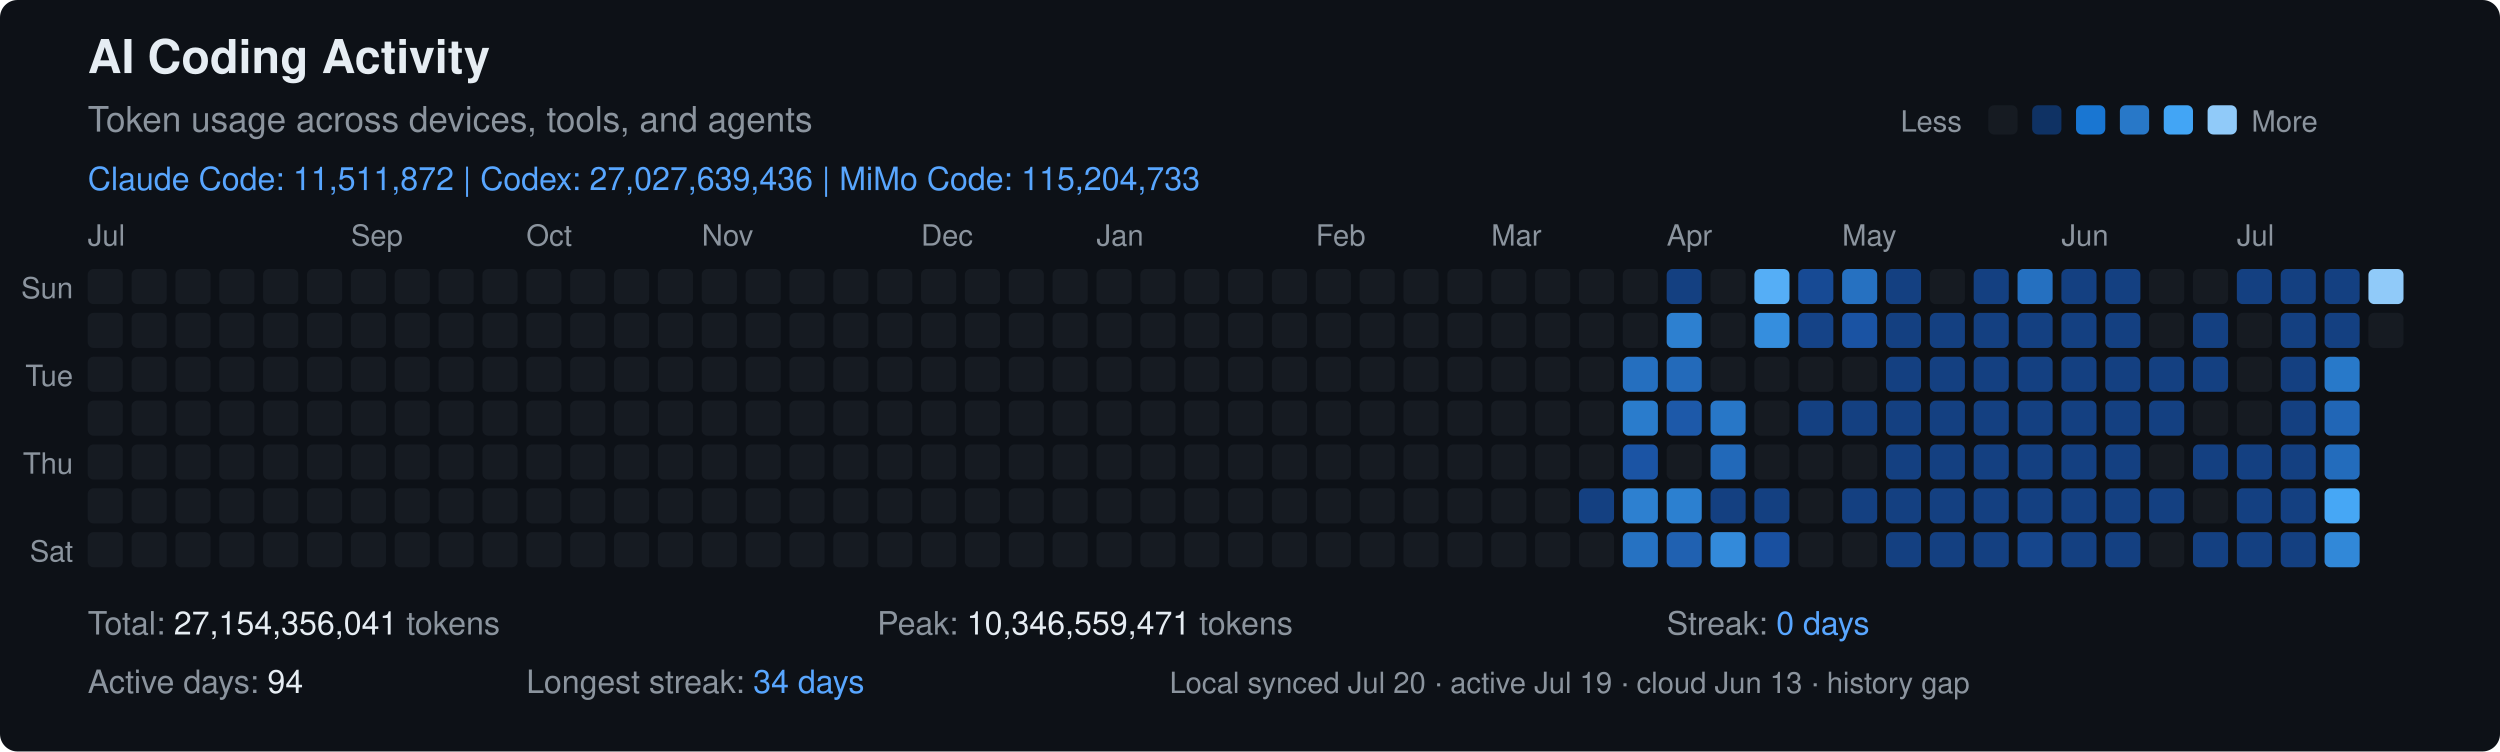
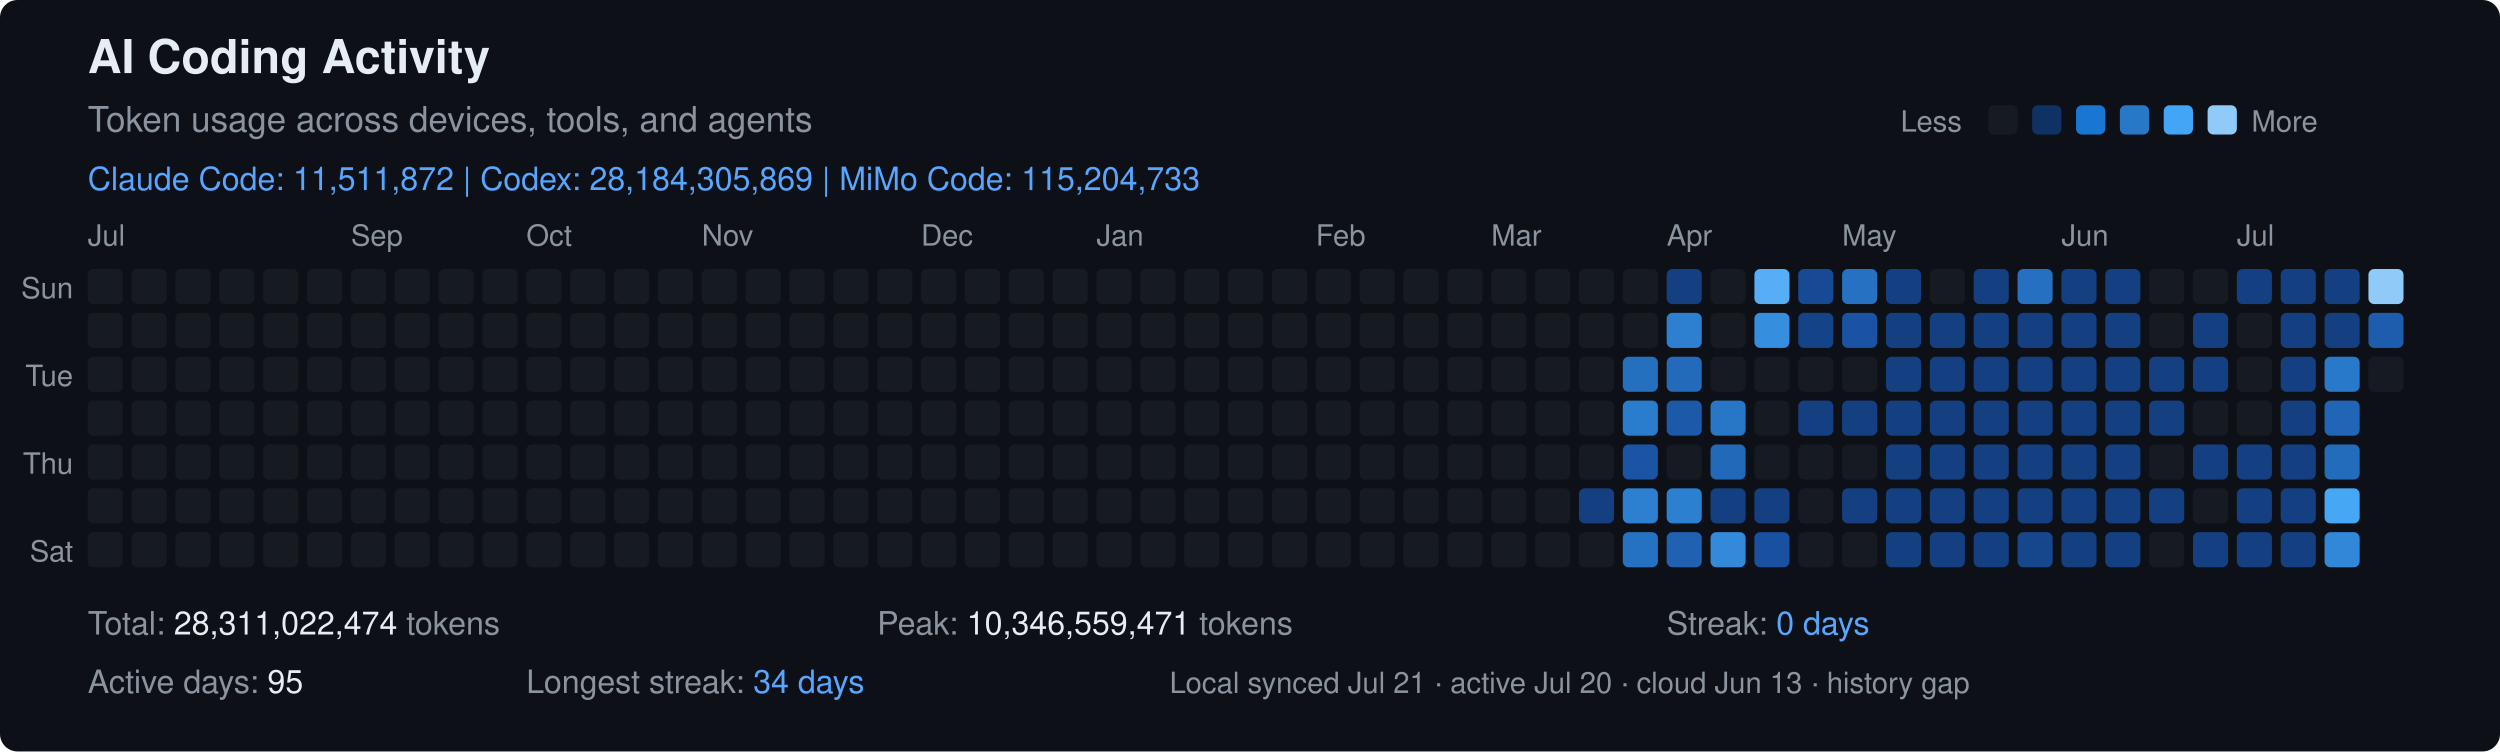
<svg xmlns="http://www.w3.org/2000/svg" width="855" height="257" viewBox="0 0 855 257" role="img" aria-labelledby="title description" font-family="-apple-system, BlinkMacSystemFont, 'Segoe UI', Helvetica, Arial, sans-serif">
  <rect width="855" height="257" fill="#0d1117" rx="6" ry="6" />
  <text x="30" y="25" fill="#e6edf3" font-size="16" font-weight="600">AI Coding Activity</text>
  <text x="30" y="45" fill="#8b949e" font-size="12">Token usage across devices, tools, and agents</text>
-   <text x="30" y="65" fill="#58a6ff" font-size="11">Claude Code: 11,511,872 | Codex: 27,027,639,436 | MiMo Code: 115,204,733</text>
+   <text x="30" y="65" fill="#58a6ff" font-size="11">Claude Code: 11,511,872 | Codex: 28,184,305,869 | MiMo Code: 115,204,733</text>
  <text x="650" y="45" fill="#8b949e" font-size="10">Less</text>
  <rect x="680" y="36" width="10" height="10" fill="#161b22" rx="2" ry="2" />
  <rect x="695" y="36" width="10" height="10" fill="#0f3264" rx="2" ry="2" />
  <rect x="710" y="36" width="10" height="10" fill="#1976d2" rx="2" ry="2" />
  <rect x="725" y="36" width="10" height="10" fill="#2878c8" rx="2" ry="2" />
  <rect x="740" y="36" width="10" height="10" fill="#42a5f5" rx="2" ry="2" />
  <rect x="755" y="36" width="10" height="10" fill="#90caf9" rx="2" ry="2" />
  <text x="770" y="45" fill="#8b949e" font-size="10">More</text>
  <text x="30" y="84" fill="#8b949e" font-size="10">Jul</text>
  <text x="120" y="84" fill="#8b949e" font-size="10">Sep</text>
  <text x="180" y="84" fill="#8b949e" font-size="10">Oct</text>
  <text x="240" y="84" fill="#8b949e" font-size="10">Nov</text>
  <text x="315" y="84" fill="#8b949e" font-size="10">Dec</text>
  <text x="375" y="84" fill="#8b949e" font-size="10">Jan</text>
  <text x="450" y="84" fill="#8b949e" font-size="10">Feb</text>
  <text x="510" y="84" fill="#8b949e" font-size="10">Mar</text>
  <text x="570" y="84" fill="#8b949e" font-size="10">Apr</text>
  <text x="630" y="84" fill="#8b949e" font-size="10">May</text>
  <text x="705" y="84" fill="#8b949e" font-size="10">Jun</text>
  <text x="765" y="84" fill="#8b949e" font-size="10">Jul</text>
  <text x="25" y="102" fill="#8b949e" font-size="10" text-anchor="end">Sun</text>
  <text x="25" y="132" fill="#8b949e" font-size="10" text-anchor="end">Tue</text>
  <text x="25" y="162" fill="#8b949e" font-size="10" text-anchor="end">Thu</text>
  <text x="25" y="192" fill="#8b949e" font-size="10" text-anchor="end">Sat</text>
  <rect x="30" y="92" width="12" height="12" fill="#161b22" rx="2" ry="2" />
  <rect x="30" y="107" width="12" height="12" fill="#161b22" rx="2" ry="2" />
  <rect x="30" y="122" width="12" height="12" fill="#161b22" rx="2" ry="2" />
  <rect x="30" y="137" width="12" height="12" fill="#161b22" rx="2" ry="2" />
  <rect x="30" y="152" width="12" height="12" fill="#161b22" rx="2" ry="2" />
  <rect x="30" y="167" width="12" height="12" fill="#161b22" rx="2" ry="2" />
  <rect x="30" y="182" width="12" height="12" fill="#161b22" rx="2" ry="2" />
  <rect x="45" y="92" width="12" height="12" fill="#161b22" rx="2" ry="2" />
  <rect x="45" y="107" width="12" height="12" fill="#161b22" rx="2" ry="2" />
  <rect x="45" y="122" width="12" height="12" fill="#161b22" rx="2" ry="2" />
  <rect x="45" y="137" width="12" height="12" fill="#161b22" rx="2" ry="2" />
  <rect x="45" y="152" width="12" height="12" fill="#161b22" rx="2" ry="2" />
  <rect x="45" y="167" width="12" height="12" fill="#161b22" rx="2" ry="2" />
  <rect x="45" y="182" width="12" height="12" fill="#161b22" rx="2" ry="2" />
  <rect x="60" y="92" width="12" height="12" fill="#161b22" rx="2" ry="2" />
  <rect x="60" y="107" width="12" height="12" fill="#161b22" rx="2" ry="2" />
  <rect x="60" y="122" width="12" height="12" fill="#161b22" rx="2" ry="2" />
  <rect x="60" y="137" width="12" height="12" fill="#161b22" rx="2" ry="2" />
  <rect x="60" y="152" width="12" height="12" fill="#161b22" rx="2" ry="2" />
  <rect x="60" y="167" width="12" height="12" fill="#161b22" rx="2" ry="2" />
  <rect x="60" y="182" width="12" height="12" fill="#161b22" rx="2" ry="2" />
  <rect x="75" y="92" width="12" height="12" fill="#161b22" rx="2" ry="2" />
  <rect x="75" y="107" width="12" height="12" fill="#161b22" rx="2" ry="2" />
  <rect x="75" y="122" width="12" height="12" fill="#161b22" rx="2" ry="2" />
  <rect x="75" y="137" width="12" height="12" fill="#161b22" rx="2" ry="2" />
  <rect x="75" y="152" width="12" height="12" fill="#161b22" rx="2" ry="2" />
  <rect x="75" y="167" width="12" height="12" fill="#161b22" rx="2" ry="2" />
  <rect x="75" y="182" width="12" height="12" fill="#161b22" rx="2" ry="2" />
  <rect x="90" y="92" width="12" height="12" fill="#161b22" rx="2" ry="2" />
  <rect x="90" y="107" width="12" height="12" fill="#161b22" rx="2" ry="2" />
  <rect x="90" y="122" width="12" height="12" fill="#161b22" rx="2" ry="2" />
  <rect x="90" y="137" width="12" height="12" fill="#161b22" rx="2" ry="2" />
  <rect x="90" y="152" width="12" height="12" fill="#161b22" rx="2" ry="2" />
  <rect x="90" y="167" width="12" height="12" fill="#161b22" rx="2" ry="2" />
  <rect x="90" y="182" width="12" height="12" fill="#161b22" rx="2" ry="2" />
  <rect x="105" y="92" width="12" height="12" fill="#161b22" rx="2" ry="2" />
  <rect x="105" y="107" width="12" height="12" fill="#161b22" rx="2" ry="2" />
  <rect x="105" y="122" width="12" height="12" fill="#161b22" rx="2" ry="2" />
  <rect x="105" y="137" width="12" height="12" fill="#161b22" rx="2" ry="2" />
  <rect x="105" y="152" width="12" height="12" fill="#161b22" rx="2" ry="2" />
  <rect x="105" y="167" width="12" height="12" fill="#161b22" rx="2" ry="2" />
  <rect x="105" y="182" width="12" height="12" fill="#161b22" rx="2" ry="2" />
  <rect x="120" y="92" width="12" height="12" fill="#161b22" rx="2" ry="2" />
  <rect x="120" y="107" width="12" height="12" fill="#161b22" rx="2" ry="2" />
  <rect x="120" y="122" width="12" height="12" fill="#161b22" rx="2" ry="2" />
  <rect x="120" y="137" width="12" height="12" fill="#161b22" rx="2" ry="2" />
  <rect x="120" y="152" width="12" height="12" fill="#161b22" rx="2" ry="2" />
  <rect x="120" y="167" width="12" height="12" fill="#161b22" rx="2" ry="2" />
  <rect x="120" y="182" width="12" height="12" fill="#161b22" rx="2" ry="2" />
  <rect x="135" y="92" width="12" height="12" fill="#161b22" rx="2" ry="2" />
  <rect x="135" y="107" width="12" height="12" fill="#161b22" rx="2" ry="2" />
  <rect x="135" y="122" width="12" height="12" fill="#161b22" rx="2" ry="2" />
  <rect x="135" y="137" width="12" height="12" fill="#161b22" rx="2" ry="2" />
  <rect x="135" y="152" width="12" height="12" fill="#161b22" rx="2" ry="2" />
  <rect x="135" y="167" width="12" height="12" fill="#161b22" rx="2" ry="2" />
  <rect x="135" y="182" width="12" height="12" fill="#161b22" rx="2" ry="2" />
  <rect x="150" y="92" width="12" height="12" fill="#161b22" rx="2" ry="2" />
  <rect x="150" y="107" width="12" height="12" fill="#161b22" rx="2" ry="2" />
  <rect x="150" y="122" width="12" height="12" fill="#161b22" rx="2" ry="2" />
  <rect x="150" y="137" width="12" height="12" fill="#161b22" rx="2" ry="2" />
  <rect x="150" y="152" width="12" height="12" fill="#161b22" rx="2" ry="2" />
  <rect x="150" y="167" width="12" height="12" fill="#161b22" rx="2" ry="2" />
  <rect x="150" y="182" width="12" height="12" fill="#161b22" rx="2" ry="2" />
  <rect x="165" y="92" width="12" height="12" fill="#161b22" rx="2" ry="2" />
  <rect x="165" y="107" width="12" height="12" fill="#161b22" rx="2" ry="2" />
  <rect x="165" y="122" width="12" height="12" fill="#161b22" rx="2" ry="2" />
  <rect x="165" y="137" width="12" height="12" fill="#161b22" rx="2" ry="2" />
  <rect x="165" y="152" width="12" height="12" fill="#161b22" rx="2" ry="2" />
  <rect x="165" y="167" width="12" height="12" fill="#161b22" rx="2" ry="2" />
  <rect x="165" y="182" width="12" height="12" fill="#161b22" rx="2" ry="2" />
  <rect x="180" y="92" width="12" height="12" fill="#161b22" rx="2" ry="2" />
  <rect x="180" y="107" width="12" height="12" fill="#161b22" rx="2" ry="2" />
  <rect x="180" y="122" width="12" height="12" fill="#161b22" rx="2" ry="2" />
  <rect x="180" y="137" width="12" height="12" fill="#161b22" rx="2" ry="2" />
  <rect x="180" y="152" width="12" height="12" fill="#161b22" rx="2" ry="2" />
  <rect x="180" y="167" width="12" height="12" fill="#161b22" rx="2" ry="2" />
  <rect x="180" y="182" width="12" height="12" fill="#161b22" rx="2" ry="2" />
  <rect x="195" y="92" width="12" height="12" fill="#161b22" rx="2" ry="2" />
  <rect x="195" y="107" width="12" height="12" fill="#161b22" rx="2" ry="2" />
  <rect x="195" y="122" width="12" height="12" fill="#161b22" rx="2" ry="2" />
  <rect x="195" y="137" width="12" height="12" fill="#161b22" rx="2" ry="2" />
  <rect x="195" y="152" width="12" height="12" fill="#161b22" rx="2" ry="2" />
  <rect x="195" y="167" width="12" height="12" fill="#161b22" rx="2" ry="2" />
  <rect x="195" y="182" width="12" height="12" fill="#161b22" rx="2" ry="2" />
  <rect x="210" y="92" width="12" height="12" fill="#161b22" rx="2" ry="2" />
  <rect x="210" y="107" width="12" height="12" fill="#161b22" rx="2" ry="2" />
  <rect x="210" y="122" width="12" height="12" fill="#161b22" rx="2" ry="2" />
  <rect x="210" y="137" width="12" height="12" fill="#161b22" rx="2" ry="2" />
  <rect x="210" y="152" width="12" height="12" fill="#161b22" rx="2" ry="2" />
  <rect x="210" y="167" width="12" height="12" fill="#161b22" rx="2" ry="2" />
  <rect x="210" y="182" width="12" height="12" fill="#161b22" rx="2" ry="2" />
  <rect x="225" y="92" width="12" height="12" fill="#161b22" rx="2" ry="2" />
  <rect x="225" y="107" width="12" height="12" fill="#161b22" rx="2" ry="2" />
  <rect x="225" y="122" width="12" height="12" fill="#161b22" rx="2" ry="2" />
  <rect x="225" y="137" width="12" height="12" fill="#161b22" rx="2" ry="2" />
  <rect x="225" y="152" width="12" height="12" fill="#161b22" rx="2" ry="2" />
  <rect x="225" y="167" width="12" height="12" fill="#161b22" rx="2" ry="2" />
  <rect x="225" y="182" width="12" height="12" fill="#161b22" rx="2" ry="2" />
  <rect x="240" y="92" width="12" height="12" fill="#161b22" rx="2" ry="2" />
  <rect x="240" y="107" width="12" height="12" fill="#161b22" rx="2" ry="2" />
  <rect x="240" y="122" width="12" height="12" fill="#161b22" rx="2" ry="2" />
  <rect x="240" y="137" width="12" height="12" fill="#161b22" rx="2" ry="2" />
  <rect x="240" y="152" width="12" height="12" fill="#161b22" rx="2" ry="2" />
  <rect x="240" y="167" width="12" height="12" fill="#161b22" rx="2" ry="2" />
  <rect x="240" y="182" width="12" height="12" fill="#161b22" rx="2" ry="2" />
  <rect x="255" y="92" width="12" height="12" fill="#161b22" rx="2" ry="2" />
  <rect x="255" y="107" width="12" height="12" fill="#161b22" rx="2" ry="2" />
  <rect x="255" y="122" width="12" height="12" fill="#161b22" rx="2" ry="2" />
  <rect x="255" y="137" width="12" height="12" fill="#161b22" rx="2" ry="2" />
  <rect x="255" y="152" width="12" height="12" fill="#161b22" rx="2" ry="2" />
  <rect x="255" y="167" width="12" height="12" fill="#161b22" rx="2" ry="2" />
  <rect x="255" y="182" width="12" height="12" fill="#161b22" rx="2" ry="2" />
  <rect x="270" y="92" width="12" height="12" fill="#161b22" rx="2" ry="2" />
  <rect x="270" y="107" width="12" height="12" fill="#161b22" rx="2" ry="2" />
  <rect x="270" y="122" width="12" height="12" fill="#161b22" rx="2" ry="2" />
  <rect x="270" y="137" width="12" height="12" fill="#161b22" rx="2" ry="2" />
  <rect x="270" y="152" width="12" height="12" fill="#161b22" rx="2" ry="2" />
  <rect x="270" y="167" width="12" height="12" fill="#161b22" rx="2" ry="2" />
  <rect x="270" y="182" width="12" height="12" fill="#161b22" rx="2" ry="2" />
  <rect x="285" y="92" width="12" height="12" fill="#161b22" rx="2" ry="2" />
  <rect x="285" y="107" width="12" height="12" fill="#161b22" rx="2" ry="2" />
  <rect x="285" y="122" width="12" height="12" fill="#161b22" rx="2" ry="2" />
  <rect x="285" y="137" width="12" height="12" fill="#161b22" rx="2" ry="2" />
  <rect x="285" y="152" width="12" height="12" fill="#161b22" rx="2" ry="2" />
  <rect x="285" y="167" width="12" height="12" fill="#161b22" rx="2" ry="2" />
  <rect x="285" y="182" width="12" height="12" fill="#161b22" rx="2" ry="2" />
  <rect x="300" y="92" width="12" height="12" fill="#161b22" rx="2" ry="2" />
  <rect x="300" y="107" width="12" height="12" fill="#161b22" rx="2" ry="2" />
  <rect x="300" y="122" width="12" height="12" fill="#161b22" rx="2" ry="2" />
  <rect x="300" y="137" width="12" height="12" fill="#161b22" rx="2" ry="2" />
  <rect x="300" y="152" width="12" height="12" fill="#161b22" rx="2" ry="2" />
  <rect x="300" y="167" width="12" height="12" fill="#161b22" rx="2" ry="2" />
  <rect x="300" y="182" width="12" height="12" fill="#161b22" rx="2" ry="2" />
  <rect x="315" y="92" width="12" height="12" fill="#161b22" rx="2" ry="2" />
  <rect x="315" y="107" width="12" height="12" fill="#161b22" rx="2" ry="2" />
  <rect x="315" y="122" width="12" height="12" fill="#161b22" rx="2" ry="2" />
  <rect x="315" y="137" width="12" height="12" fill="#161b22" rx="2" ry="2" />
  <rect x="315" y="152" width="12" height="12" fill="#161b22" rx="2" ry="2" />
  <rect x="315" y="167" width="12" height="12" fill="#161b22" rx="2" ry="2" />
  <rect x="315" y="182" width="12" height="12" fill="#161b22" rx="2" ry="2" />
  <rect x="330" y="92" width="12" height="12" fill="#161b22" rx="2" ry="2" />
  <rect x="330" y="107" width="12" height="12" fill="#161b22" rx="2" ry="2" />
  <rect x="330" y="122" width="12" height="12" fill="#161b22" rx="2" ry="2" />
  <rect x="330" y="137" width="12" height="12" fill="#161b22" rx="2" ry="2" />
  <rect x="330" y="152" width="12" height="12" fill="#161b22" rx="2" ry="2" />
  <rect x="330" y="167" width="12" height="12" fill="#161b22" rx="2" ry="2" />
  <rect x="330" y="182" width="12" height="12" fill="#161b22" rx="2" ry="2" />
  <rect x="345" y="92" width="12" height="12" fill="#161b22" rx="2" ry="2" />
  <rect x="345" y="107" width="12" height="12" fill="#161b22" rx="2" ry="2" />
  <rect x="345" y="122" width="12" height="12" fill="#161b22" rx="2" ry="2" />
  <rect x="345" y="137" width="12" height="12" fill="#161b22" rx="2" ry="2" />
  <rect x="345" y="152" width="12" height="12" fill="#161b22" rx="2" ry="2" />
  <rect x="345" y="167" width="12" height="12" fill="#161b22" rx="2" ry="2" />
  <rect x="345" y="182" width="12" height="12" fill="#161b22" rx="2" ry="2" />
  <rect x="360" y="92" width="12" height="12" fill="#161b22" rx="2" ry="2" />
  <rect x="360" y="107" width="12" height="12" fill="#161b22" rx="2" ry="2" />
  <rect x="360" y="122" width="12" height="12" fill="#161b22" rx="2" ry="2" />
  <rect x="360" y="137" width="12" height="12" fill="#161b22" rx="2" ry="2" />
  <rect x="360" y="152" width="12" height="12" fill="#161b22" rx="2" ry="2" />
  <rect x="360" y="167" width="12" height="12" fill="#161b22" rx="2" ry="2" />
  <rect x="360" y="182" width="12" height="12" fill="#161b22" rx="2" ry="2" />
  <rect x="375" y="92" width="12" height="12" fill="#161b22" rx="2" ry="2" />
  <rect x="375" y="107" width="12" height="12" fill="#161b22" rx="2" ry="2" />
  <rect x="375" y="122" width="12" height="12" fill="#161b22" rx="2" ry="2" />
  <rect x="375" y="137" width="12" height="12" fill="#161b22" rx="2" ry="2" />
  <rect x="375" y="152" width="12" height="12" fill="#161b22" rx="2" ry="2" />
  <rect x="375" y="167" width="12" height="12" fill="#161b22" rx="2" ry="2" />
  <rect x="375" y="182" width="12" height="12" fill="#161b22" rx="2" ry="2" />
  <rect x="390" y="92" width="12" height="12" fill="#161b22" rx="2" ry="2" />
  <rect x="390" y="107" width="12" height="12" fill="#161b22" rx="2" ry="2" />
  <rect x="390" y="122" width="12" height="12" fill="#161b22" rx="2" ry="2" />
  <rect x="390" y="137" width="12" height="12" fill="#161b22" rx="2" ry="2" />
  <rect x="390" y="152" width="12" height="12" fill="#161b22" rx="2" ry="2" />
  <rect x="390" y="167" width="12" height="12" fill="#161b22" rx="2" ry="2" />
  <rect x="390" y="182" width="12" height="12" fill="#161b22" rx="2" ry="2" />
  <rect x="405" y="92" width="12" height="12" fill="#161b22" rx="2" ry="2" />
  <rect x="405" y="107" width="12" height="12" fill="#161b22" rx="2" ry="2" />
  <rect x="405" y="122" width="12" height="12" fill="#161b22" rx="2" ry="2" />
  <rect x="405" y="137" width="12" height="12" fill="#161b22" rx="2" ry="2" />
  <rect x="405" y="152" width="12" height="12" fill="#161b22" rx="2" ry="2" />
  <rect x="405" y="167" width="12" height="12" fill="#161b22" rx="2" ry="2" />
  <rect x="405" y="182" width="12" height="12" fill="#161b22" rx="2" ry="2" />
  <rect x="420" y="92" width="12" height="12" fill="#161b22" rx="2" ry="2" />
  <rect x="420" y="107" width="12" height="12" fill="#161b22" rx="2" ry="2" />
  <rect x="420" y="122" width="12" height="12" fill="#161b22" rx="2" ry="2" />
  <rect x="420" y="137" width="12" height="12" fill="#161b22" rx="2" ry="2" />
  <rect x="420" y="152" width="12" height="12" fill="#161b22" rx="2" ry="2" />
  <rect x="420" y="167" width="12" height="12" fill="#161b22" rx="2" ry="2" />
  <rect x="420" y="182" width="12" height="12" fill="#161b22" rx="2" ry="2" />
  <rect x="435" y="92" width="12" height="12" fill="#161b22" rx="2" ry="2" />
  <rect x="435" y="107" width="12" height="12" fill="#161b22" rx="2" ry="2" />
  <rect x="435" y="122" width="12" height="12" fill="#161b22" rx="2" ry="2" />
  <rect x="435" y="137" width="12" height="12" fill="#161b22" rx="2" ry="2" />
  <rect x="435" y="152" width="12" height="12" fill="#161b22" rx="2" ry="2" />
  <rect x="435" y="167" width="12" height="12" fill="#161b22" rx="2" ry="2" />
  <rect x="435" y="182" width="12" height="12" fill="#161b22" rx="2" ry="2" />
  <rect x="450" y="92" width="12" height="12" fill="#161b22" rx="2" ry="2" />
  <rect x="450" y="107" width="12" height="12" fill="#161b22" rx="2" ry="2" />
  <rect x="450" y="122" width="12" height="12" fill="#161b22" rx="2" ry="2" />
  <rect x="450" y="137" width="12" height="12" fill="#161b22" rx="2" ry="2" />
  <rect x="450" y="152" width="12" height="12" fill="#161b22" rx="2" ry="2" />
  <rect x="450" y="167" width="12" height="12" fill="#161b22" rx="2" ry="2" />
  <rect x="450" y="182" width="12" height="12" fill="#161b22" rx="2" ry="2" />
  <rect x="465" y="92" width="12" height="12" fill="#161b22" rx="2" ry="2" />
  <rect x="465" y="107" width="12" height="12" fill="#161b22" rx="2" ry="2" />
  <rect x="465" y="122" width="12" height="12" fill="#161b22" rx="2" ry="2" />
  <rect x="465" y="137" width="12" height="12" fill="#161b22" rx="2" ry="2" />
  <rect x="465" y="152" width="12" height="12" fill="#161b22" rx="2" ry="2" />
  <rect x="465" y="167" width="12" height="12" fill="#161b22" rx="2" ry="2" />
  <rect x="465" y="182" width="12" height="12" fill="#161b22" rx="2" ry="2" />
  <rect x="480" y="92" width="12" height="12" fill="#161b22" rx="2" ry="2" />
  <rect x="480" y="107" width="12" height="12" fill="#161b22" rx="2" ry="2" />
  <rect x="480" y="122" width="12" height="12" fill="#161b22" rx="2" ry="2" />
  <rect x="480" y="137" width="12" height="12" fill="#161b22" rx="2" ry="2" />
  <rect x="480" y="152" width="12" height="12" fill="#161b22" rx="2" ry="2" />
  <rect x="480" y="167" width="12" height="12" fill="#161b22" rx="2" ry="2" />
  <rect x="480" y="182" width="12" height="12" fill="#161b22" rx="2" ry="2" />
  <rect x="495" y="92" width="12" height="12" fill="#161b22" rx="2" ry="2" />
  <rect x="495" y="107" width="12" height="12" fill="#161b22" rx="2" ry="2" />
  <rect x="495" y="122" width="12" height="12" fill="#161b22" rx="2" ry="2" />
  <rect x="495" y="137" width="12" height="12" fill="#161b22" rx="2" ry="2" />
  <rect x="495" y="152" width="12" height="12" fill="#161b22" rx="2" ry="2" />
  <rect x="495" y="167" width="12" height="12" fill="#161b22" rx="2" ry="2" />
  <rect x="495" y="182" width="12" height="12" fill="#161b22" rx="2" ry="2" />
  <rect x="510" y="92" width="12" height="12" fill="#161b22" rx="2" ry="2" />
  <rect x="510" y="107" width="12" height="12" fill="#161b22" rx="2" ry="2" />
  <rect x="510" y="122" width="12" height="12" fill="#161b22" rx="2" ry="2" />
  <rect x="510" y="137" width="12" height="12" fill="#161b22" rx="2" ry="2" />
  <rect x="510" y="152" width="12" height="12" fill="#161b22" rx="2" ry="2" />
  <rect x="510" y="167" width="12" height="12" fill="#161b22" rx="2" ry="2" />
  <rect x="510" y="182" width="12" height="12" fill="#161b22" rx="2" ry="2" />
  <rect x="525" y="92" width="12" height="12" fill="#161b22" rx="2" ry="2" />
  <rect x="525" y="107" width="12" height="12" fill="#161b22" rx="2" ry="2" />
  <rect x="525" y="122" width="12" height="12" fill="#161b22" rx="2" ry="2" />
  <rect x="525" y="137" width="12" height="12" fill="#161b22" rx="2" ry="2" />
  <rect x="525" y="152" width="12" height="12" fill="#161b22" rx="2" ry="2" />
  <rect x="525" y="167" width="12" height="12" fill="#161b22" rx="2" ry="2" />
  <rect x="525" y="182" width="12" height="12" fill="#161b22" rx="2" ry="2" />
  <rect x="540" y="92" width="12" height="12" fill="#161b22" rx="2" ry="2" />
  <rect x="540" y="107" width="12" height="12" fill="#161b22" rx="2" ry="2" />
  <rect x="540" y="122" width="12" height="12" fill="#161b22" rx="2" ry="2" />
  <rect x="540" y="137" width="12" height="12" fill="#161b22" rx="2" ry="2" />
  <rect x="540" y="152" width="12" height="12" fill="#161b22" rx="2" ry="2" />
  <rect x="540" y="167" width="12" height="12" fill="#144081" rx="2" ry="2" />
  <rect x="540" y="182" width="12" height="12" fill="#161b22" rx="2" ry="2" />
  <rect x="555" y="92" width="12" height="12" fill="#161b22" rx="2" ry="2" />
  <rect x="555" y="107" width="12" height="12" fill="#161b22" rx="2" ry="2" />
  <rect x="555" y="122" width="12" height="12" fill="#256fbf" rx="2" ry="2" />
  <rect x="555" y="137" width="12" height="12" fill="#2a7ccc" rx="2" ry="2" />
  <rect x="555" y="152" width="12" height="12" fill="#1b54a4" rx="2" ry="2" />
  <rect x="555" y="167" width="12" height="12" fill="#2d80d0" rx="2" ry="2" />
  <rect x="555" y="182" width="12" height="12" fill="#2672c2" rx="2" ry="2" />
  <rect x="570" y="92" width="12" height="12" fill="#144081" rx="2" ry="2" />
  <rect x="570" y="107" width="12" height="12" fill="#2d80d0" rx="2" ry="2" />
  <rect x="570" y="122" width="12" height="12" fill="#236aba" rx="2" ry="2" />
  <rect x="570" y="137" width="12" height="12" fill="#1d59a9" rx="2" ry="2" />
  <rect x="570" y="152" width="12" height="12" fill="#161b22" rx="2" ry="2" />
  <rect x="570" y="167" width="12" height="12" fill="#2c80d0" rx="2" ry="2" />
  <rect x="570" y="182" width="12" height="12" fill="#2061b1" rx="2" ry="2" />
  <rect x="585" y="92" width="12" height="12" fill="#161b22" rx="2" ry="2" />
  <rect x="585" y="107" width="12" height="12" fill="#161b22" rx="2" ry="2" />
  <rect x="585" y="122" width="12" height="12" fill="#161b22" rx="2" ry="2" />
  <rect x="585" y="137" width="12" height="12" fill="#2877c7" rx="2" ry="2" />
  <rect x="585" y="152" width="12" height="12" fill="#2269b9" rx="2" ry="2" />
  <rect x="585" y="167" width="12" height="12" fill="#144081" rx="2" ry="2" />
  <rect x="585" y="182" width="12" height="12" fill="#338ada" rx="2" ry="2" />
  <rect x="600" y="92" width="12" height="12" fill="#55aef6" rx="2" ry="2" />
  <rect x="600" y="107" width="12" height="12" fill="#358ede" rx="2" ry="2" />
  <rect x="600" y="122" width="12" height="12" fill="#161b22" rx="2" ry="2" />
  <rect x="600" y="137" width="12" height="12" fill="#161b22" rx="2" ry="2" />
  <rect x="600" y="152" width="12" height="12" fill="#161b22" rx="2" ry="2" />
  <rect x="600" y="167" width="12" height="12" fill="#144081" rx="2" ry="2" />
  <rect x="600" y="182" width="12" height="12" fill="#1950a0" rx="2" ry="2" />
  <rect x="615" y="92" width="12" height="12" fill="#174a94" rx="2" ry="2" />
  <rect x="615" y="107" width="12" height="12" fill="#154387" rx="2" ry="2" />
  <rect x="615" y="122" width="12" height="12" fill="#161b22" rx="2" ry="2" />
  <rect x="615" y="137" width="12" height="12" fill="#144081" rx="2" ry="2" />
  <rect x="615" y="152" width="12" height="12" fill="#161b22" rx="2" ry="2" />
  <rect x="615" y="167" width="12" height="12" fill="#161b22" rx="2" ry="2" />
  <rect x="615" y="182" width="12" height="12" fill="#161b22" rx="2" ry="2" />
  <rect x="630" y="92" width="12" height="12" fill="#2671c1" rx="2" ry="2" />
  <rect x="630" y="107" width="12" height="12" fill="#1a53a3" rx="2" ry="2" />
  <rect x="630" y="122" width="12" height="12" fill="#161b22" rx="2" ry="2" />
  <rect x="630" y="137" width="12" height="12" fill="#144081" rx="2" ry="2" />
  <rect x="630" y="152" width="12" height="12" fill="#161b22" rx="2" ry="2" />
  <rect x="630" y="167" width="12" height="12" fill="#144081" rx="2" ry="2" />
  <rect x="630" y="182" width="12" height="12" fill="#161b22" rx="2" ry="2" />
  <rect x="645" y="92" width="12" height="12" fill="#144081" rx="2" ry="2" />
  <rect x="645" y="107" width="12" height="12" fill="#144081" rx="2" ry="2" />
  <rect x="645" y="122" width="12" height="12" fill="#144081" rx="2" ry="2" />
  <rect x="645" y="137" width="12" height="12" fill="#144081" rx="2" ry="2" />
  <rect x="645" y="152" width="12" height="12" fill="#144081" rx="2" ry="2" />
  <rect x="645" y="167" width="12" height="12" fill="#144081" rx="2" ry="2" />
  <rect x="645" y="182" width="12" height="12" fill="#144081" rx="2" ry="2" />
  <rect x="660" y="92" width="12" height="12" fill="#161b22" rx="2" ry="2" />
  <rect x="660" y="107" width="12" height="12" fill="#144081" rx="2" ry="2" />
  <rect x="660" y="122" width="12" height="12" fill="#144081" rx="2" ry="2" />
  <rect x="660" y="137" width="12" height="12" fill="#144081" rx="2" ry="2" />
  <rect x="660" y="152" width="12" height="12" fill="#144081" rx="2" ry="2" />
  <rect x="660" y="167" width="12" height="12" fill="#144081" rx="2" ry="2" />
  <rect x="660" y="182" width="12" height="12" fill="#144081" rx="2" ry="2" />
  <rect x="675" y="92" width="12" height="12" fill="#144081" rx="2" ry="2" />
  <rect x="675" y="107" width="12" height="12" fill="#144081" rx="2" ry="2" />
  <rect x="675" y="122" width="12" height="12" fill="#144081" rx="2" ry="2" />
  <rect x="675" y="137" width="12" height="12" fill="#144081" rx="2" ry="2" />
  <rect x="675" y="152" width="12" height="12" fill="#144081" rx="2" ry="2" />
  <rect x="675" y="167" width="12" height="12" fill="#144081" rx="2" ry="2" />
  <rect x="675" y="182" width="12" height="12" fill="#144081" rx="2" ry="2" />
  <rect x="690" y="92" width="12" height="12" fill="#2570c0" rx="2" ry="2" />
  <rect x="690" y="107" width="12" height="12" fill="#144081" rx="2" ry="2" />
  <rect x="690" y="122" width="12" height="12" fill="#144081" rx="2" ry="2" />
  <rect x="690" y="137" width="12" height="12" fill="#144081" rx="2" ry="2" />
  <rect x="690" y="152" width="12" height="12" fill="#144081" rx="2" ry="2" />
  <rect x="690" y="167" width="12" height="12" fill="#144081" rx="2" ry="2" />
  <rect x="690" y="182" width="12" height="12" fill="#16468c" rx="2" ry="2" />
  <rect x="705" y="92" width="12" height="12" fill="#144081" rx="2" ry="2" />
  <rect x="705" y="107" width="12" height="12" fill="#144081" rx="2" ry="2" />
  <rect x="705" y="122" width="12" height="12" fill="#144081" rx="2" ry="2" />
  <rect x="705" y="137" width="12" height="12" fill="#144081" rx="2" ry="2" />
  <rect x="705" y="152" width="12" height="12" fill="#144081" rx="2" ry="2" />
  <rect x="705" y="167" width="12" height="12" fill="#144081" rx="2" ry="2" />
  <rect x="705" y="182" width="12" height="12" fill="#144081" rx="2" ry="2" />
  <rect x="720" y="92" width="12" height="12" fill="#144081" rx="2" ry="2" />
  <rect x="720" y="107" width="12" height="12" fill="#144081" rx="2" ry="2" />
  <rect x="720" y="122" width="12" height="12" fill="#144081" rx="2" ry="2" />
  <rect x="720" y="137" width="12" height="12" fill="#144081" rx="2" ry="2" />
  <rect x="720" y="152" width="12" height="12" fill="#144081" rx="2" ry="2" />
  <rect x="720" y="167" width="12" height="12" fill="#144081" rx="2" ry="2" />
  <rect x="720" y="182" width="12" height="12" fill="#144081" rx="2" ry="2" />
  <rect x="735" y="92" width="12" height="12" fill="#161b22" rx="2" ry="2" />
  <rect x="735" y="107" width="12" height="12" fill="#161b22" rx="2" ry="2" />
  <rect x="735" y="122" width="12" height="12" fill="#144081" rx="2" ry="2" />
  <rect x="735" y="137" width="12" height="12" fill="#144081" rx="2" ry="2" />
  <rect x="735" y="152" width="12" height="12" fill="#161b22" rx="2" ry="2" />
  <rect x="735" y="167" width="12" height="12" fill="#144081" rx="2" ry="2" />
  <rect x="735" y="182" width="12" height="12" fill="#161b22" rx="2" ry="2" />
  <rect x="750" y="92" width="12" height="12" fill="#161b22" rx="2" ry="2" />
  <rect x="750" y="107" width="12" height="12" fill="#144081" rx="2" ry="2" />
  <rect x="750" y="122" width="12" height="12" fill="#144081" rx="2" ry="2" />
  <rect x="750" y="137" width="12" height="12" fill="#161b22" rx="2" ry="2" />
  <rect x="750" y="152" width="12" height="12" fill="#144081" rx="2" ry="2" />
  <rect x="750" y="167" width="12" height="12" fill="#161b22" rx="2" ry="2" />
  <rect x="750" y="182" width="12" height="12" fill="#144081" rx="2" ry="2" />
  <rect x="765" y="92" width="12" height="12" fill="#144081" rx="2" ry="2" />
  <rect x="765" y="107" width="12" height="12" fill="#161b22" rx="2" ry="2" />
  <rect x="765" y="122" width="12" height="12" fill="#161b22" rx="2" ry="2" />
  <rect x="765" y="137" width="12" height="12" fill="#161b22" rx="2" ry="2" />
  <rect x="765" y="152" width="12" height="12" fill="#144081" rx="2" ry="2" />
  <rect x="765" y="167" width="12" height="12" fill="#144081" rx="2" ry="2" />
  <rect x="765" y="182" width="12" height="12" fill="#144081" rx="2" ry="2" />
  <rect x="780" y="92" width="12" height="12" fill="#144081" rx="2" ry="2" />
  <rect x="780" y="107" width="12" height="12" fill="#144081" rx="2" ry="2" />
  <rect x="780" y="122" width="12" height="12" fill="#144081" rx="2" ry="2" />
  <rect x="780" y="137" width="12" height="12" fill="#144081" rx="2" ry="2" />
  <rect x="780" y="152" width="12" height="12" fill="#144081" rx="2" ry="2" />
  <rect x="780" y="167" width="12" height="12" fill="#144081" rx="2" ry="2" />
  <rect x="780" y="182" width="12" height="12" fill="#144081" rx="2" ry="2" />
  <rect x="795" y="92" width="12" height="12" fill="#144081" rx="2" ry="2" />
  <rect x="795" y="107" width="12" height="12" fill="#144081" rx="2" ry="2" />
  <rect x="795" y="122" width="12" height="12" fill="#2879c9" rx="2" ry="2" />
  <rect x="795" y="137" width="12" height="12" fill="#2166b6" rx="2" ry="2" />
  <rect x="795" y="152" width="12" height="12" fill="#236cbc" rx="2" ry="2" />
  <rect x="795" y="167" width="12" height="12" fill="#46a7f5" rx="2" ry="2" />
  <rect x="795" y="182" width="12" height="12" fill="#3188d8" rx="2" ry="2" />
  <rect x="810" y="92" width="12" height="12" fill="#90caf9" rx="2" ry="2" />
-   <rect x="810" y="107" width="12" height="12" fill="#161b22" rx="2" ry="2" />
-   <text x="30" y="217" fill="#8b949e" font-size="11">Total: <tspan fill="#e6edf3">27,154,356,041</tspan> tokens</text>
+   <rect x="810" y="107" width="12" height="12" fill="#1e5dad" rx="2" ry="2" />
+   <rect x="810" y="122" width="12" height="12" fill="#161b22" rx="2" ry="2" />
+   <text x="30" y="217" fill="#8b949e" font-size="11">Total: <tspan fill="#e6edf3">28,311,022,474</tspan> tokens</text>
  <text x="300" y="217" fill="#8b949e" font-size="11">Peak: <tspan fill="#e6edf3">10,346,559,471</tspan> tokens</text>
  <text x="570" y="217" fill="#8b949e" font-size="11">Streak: <tspan fill="#58a6ff">0 days</tspan>
  </text>
-   <text x="30" y="237" fill="#8b949e" font-size="11">Active days: <tspan fill="#e6edf3">94</tspan>
+   <text x="30" y="237" fill="#8b949e" font-size="11">Active days: <tspan fill="#e6edf3">95</tspan>
  </text>
  <text x="180" y="237" fill="#8b949e" font-size="11">Longest streak: <tspan fill="#58a6ff">34 days</tspan>
  </text>
-   <text x="400" y="237" fill="#8b949e" font-size="10">Local synced Jul 20 · active Jul 19 · cloud Jun 13 · history gap</text>
+   <text x="400" y="237" fill="#8b949e" font-size="10">Local synced Jul 21 · active Jul 20 · cloud Jun 13 · history gap</text>
</svg>
